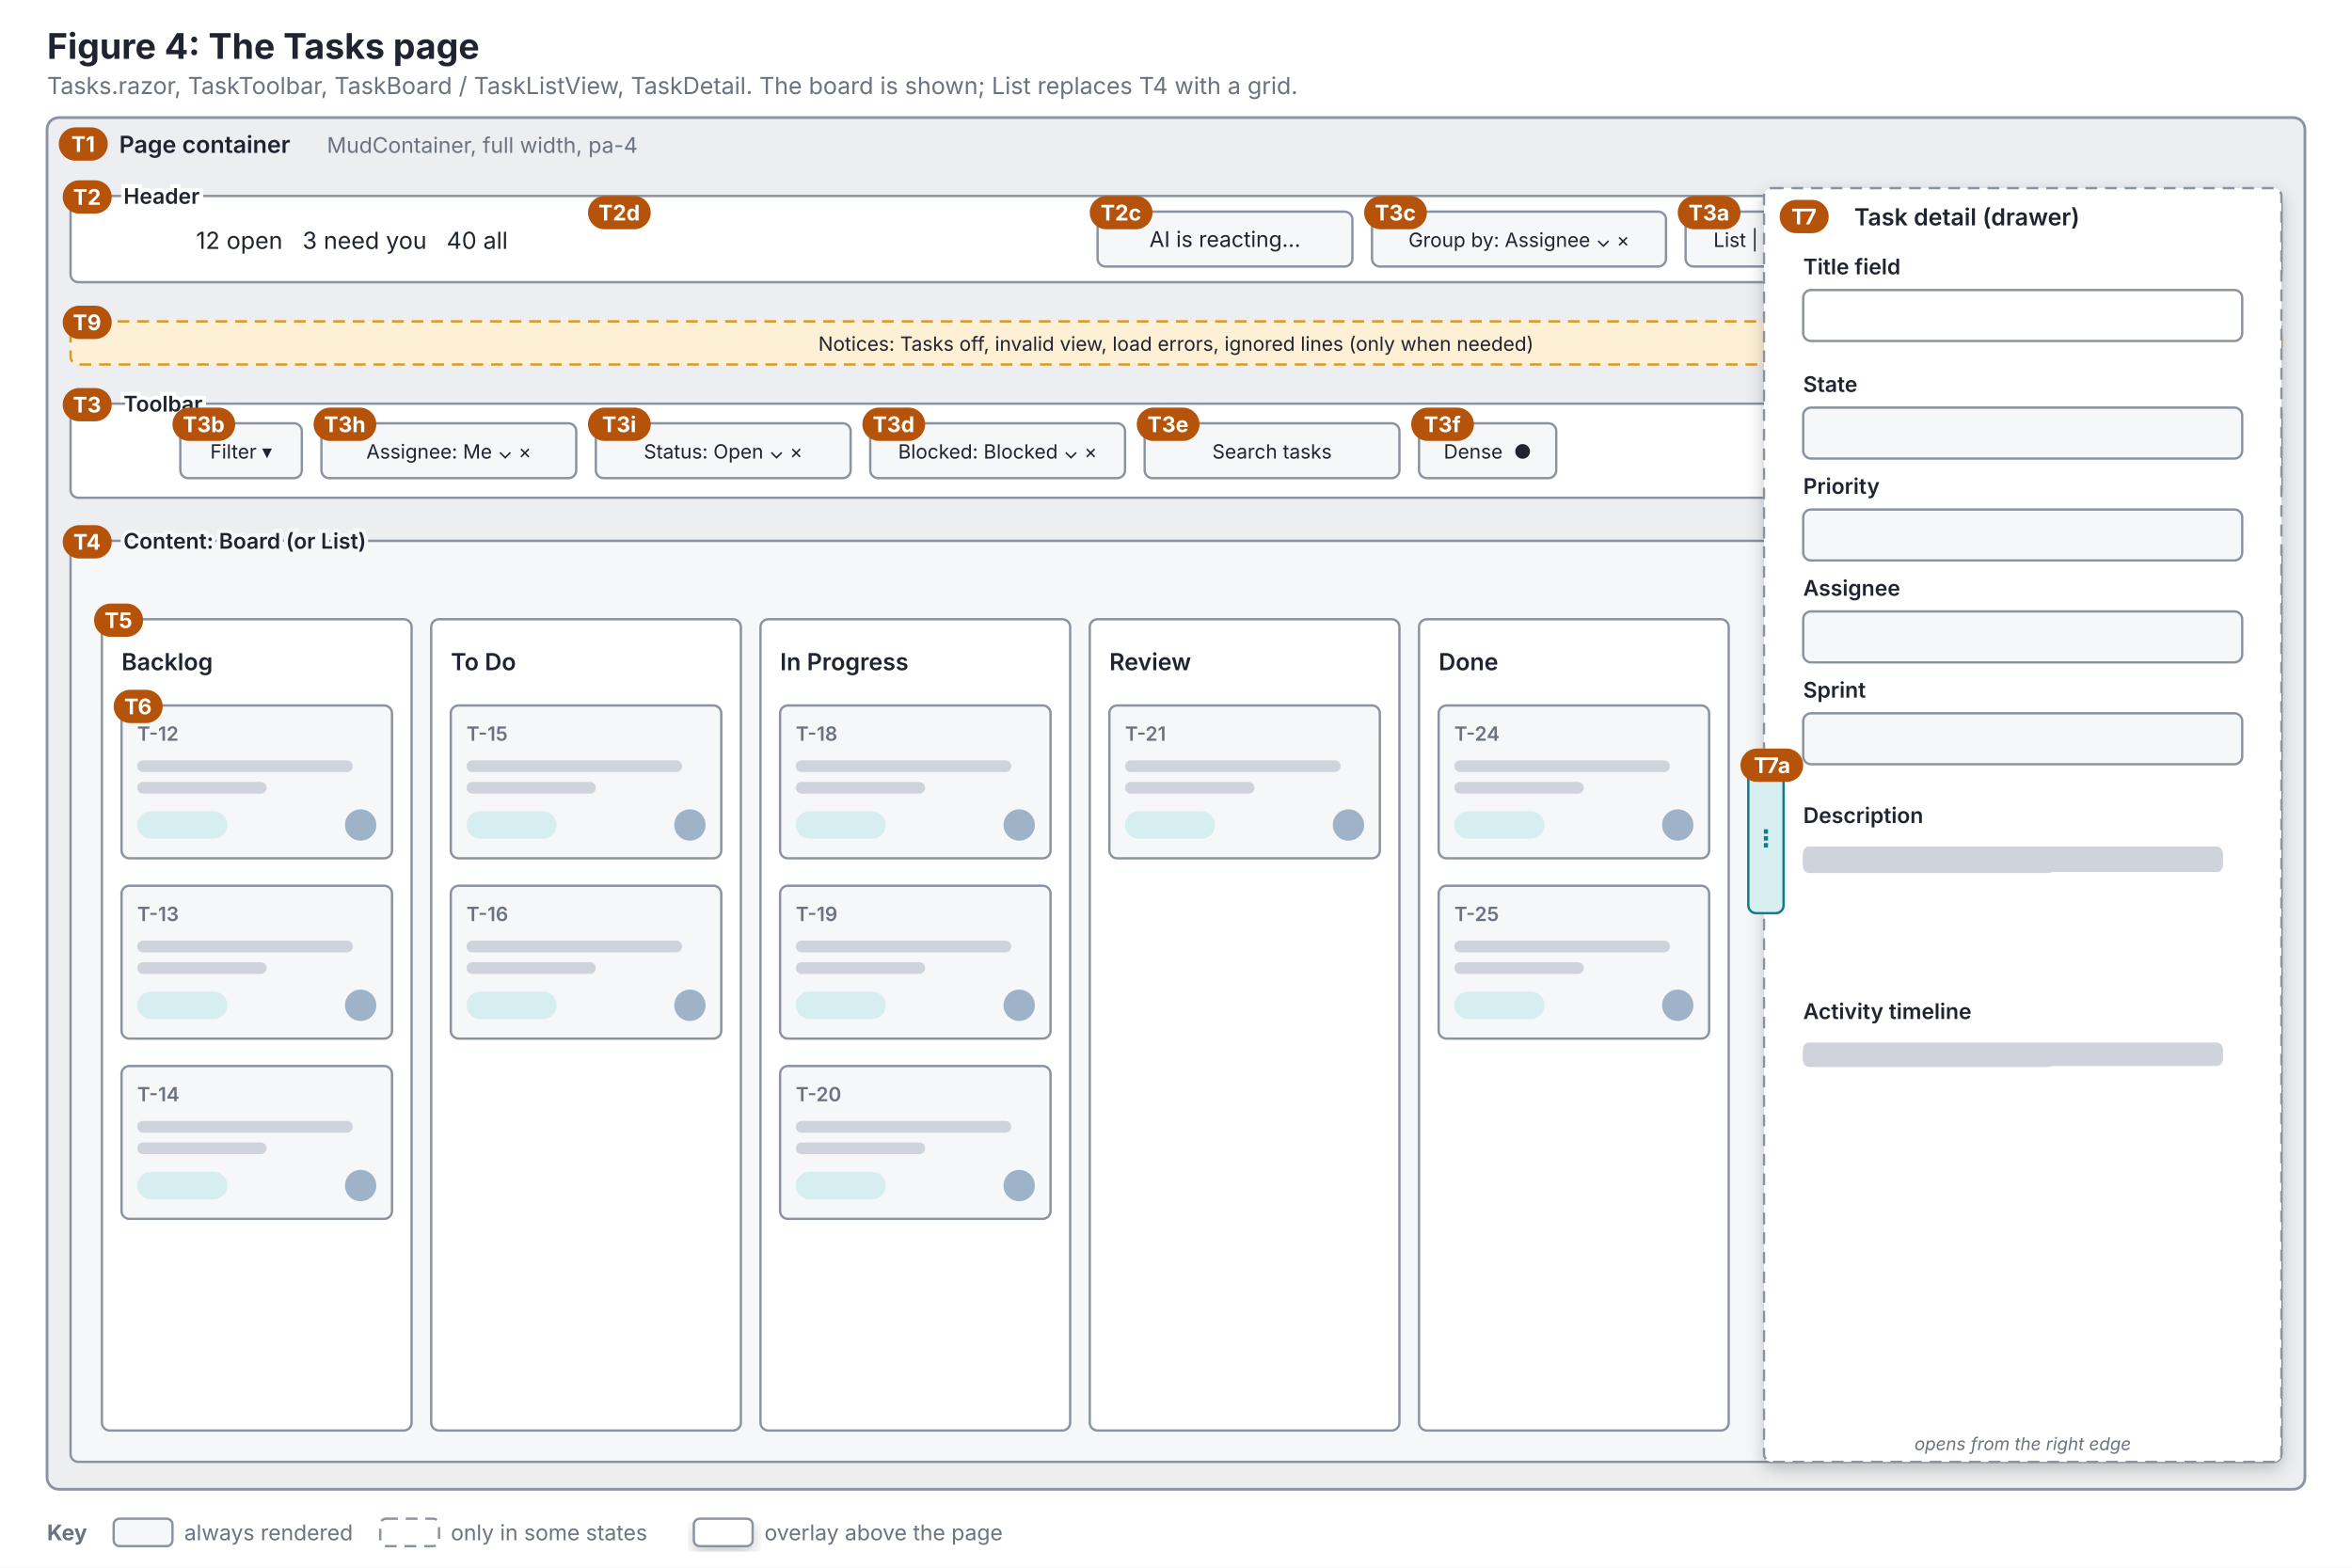
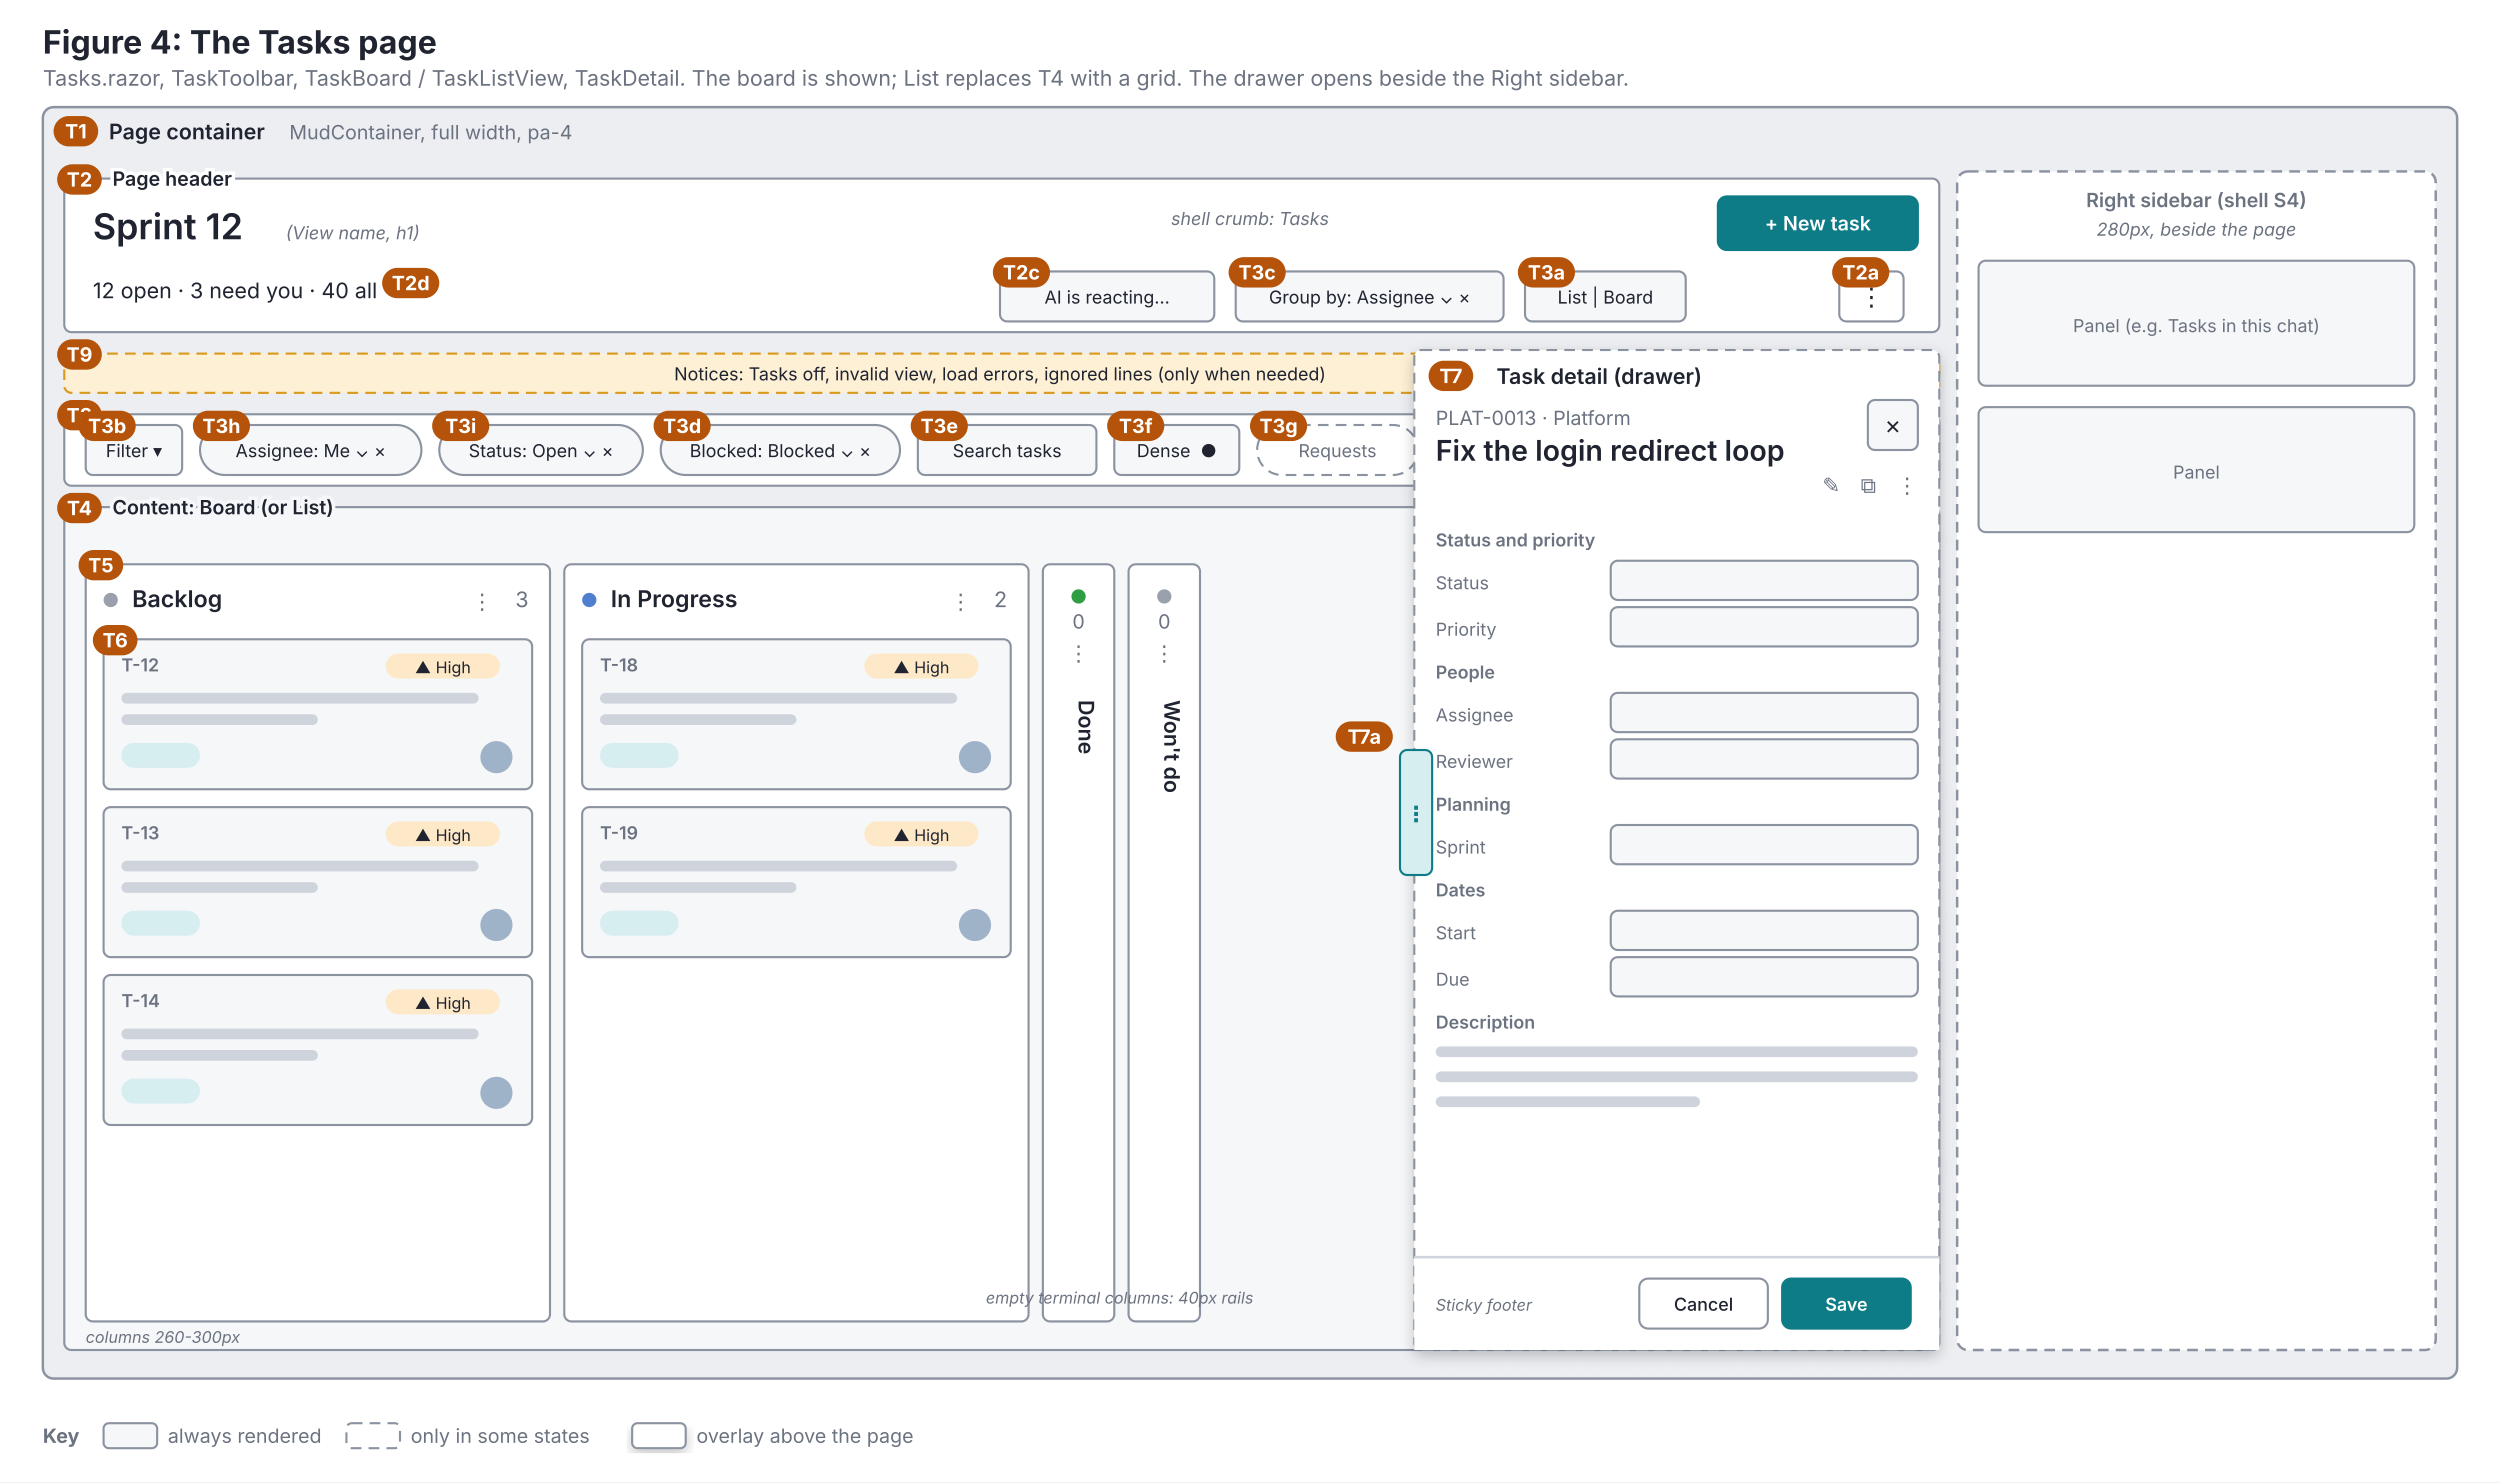
- <svg xmlns="http://www.w3.org/2000/svg" viewBox="0 0 1200 800" width="1200" height="800" font-family="Inter, 'Segoe UI', Helvetica, Arial, sans-serif" xml:space="preserve" style="white-space: pre" role="img" aria-label="Figure 4: The Tasks page">
+ <svg xmlns="http://www.w3.org/2000/svg" viewBox="0 0 1400 830" width="1400" height="830" font-family="Inter, 'Segoe UI', Helvetica, Arial, sans-serif" xml:space="preserve" style="white-space: pre" role="img" aria-label="Figure 4: The Tasks page">
  <defs>
    <filter id="sh" x="-10%" y="-10%" width="125%" height="130%">
      <feDropShadow dx="0" dy="3" stdDeviation="4" flood-color="#000" flood-opacity="0.22" />
    </filter>
    <marker id="ar" viewBox="0 0 10 10" refX="9" refY="5" markerWidth="7" markerHeight="7" orient="auto-start-reverse">
      <path d="M0 0 L10 5 L0 10 z" fill="#6b7280" />
    </marker>
  </defs>
-   <rect width="1200" height="800" fill="#ffffff" />
+   <rect width="1400" height="830" fill="#ffffff" />
  <text x="24" y="30" font-size="18" font-weight="700" fill="#1f2430" text-anchor="start">Figure 4: The Tasks page</text>
-   <text x="24" y="48" font-size="12" font-weight="400" fill="#6b7280" text-anchor="start">Tasks.razor, TaskToolbar, TaskBoard / TaskListView, TaskDetail. The board is shown; List replaces T4 with a grid.</text>
-   <rect x="24" y="60" width="1152" height="700" rx="6" fill="#eceef2" stroke="#8b93a1" stroke-width="1.4" />
+   <text x="24" y="48" font-size="12" font-weight="400" fill="#6b7280" text-anchor="start">Tasks.razor, TaskToolbar, TaskBoard / TaskListView, TaskDetail. The board is shown; List replaces T4 with a grid. The drawer opens beside the Right sidebar.</text>
+   <rect x="24" y="60" width="1352" height="712" rx="6" fill="#eceef2" stroke="#8b93a1" stroke-width="1.4" />
  <rect x="30" y="65" width="25" height="17" rx="8.5" fill="#b45309" />
-   <text x="42.4" y="77.5" font-size="11" font-weight="700" fill="#fff" text-anchor="middle">T1</text>
-   <text x="60.8" y="78" font-size="12" font-weight="600" fill="#1f2430" text-anchor="start">Page container</text>
-   <text x="166.8" y="78" font-size="11" font-weight="400" fill="#6b7280" text-anchor="start">MudContainer, full width, pa-4</text>
-   <rect x="36" y="100" width="1128" height="44" rx="4" fill="#ffffff" stroke="#8b93a1" stroke-width="1.2" />
+   <text x="42.5" y="77.5" font-size="11" font-weight="700" fill="#fff" text-anchor="middle">T1</text>
+   <text x="61" y="78" font-size="12" font-weight="600" fill="#1f2430" text-anchor="start">Page container</text>
+   <text x="162.0" y="78" font-size="11" font-weight="400" fill="#6b7280" text-anchor="start">MudContainer, full width, pa-4</text>
+   <rect x="1096" y="96" width="268" height="660" rx="6" fill="#ffffff" stroke="#8b93a1" stroke-width="1.4" stroke-dasharray="6 4" />
+   <text x="1230" y="116" font-size="11" font-weight="600" fill="#6b7280" text-anchor="middle">Right sidebar (shell S4)</text>
+   <text x="1230" y="132" font-size="10" font-weight="400" fill="#6b7280" text-anchor="middle" font-style="italic">280px, beside the page</text>
+   <rect x="1108" y="146" width="244" height="70" rx="4" fill="#f6f7f9" stroke="#8b93a1" stroke-width="1.2" />
+   <text x="1230" y="186" font-size="10" font-weight="400" fill="#6b7280" text-anchor="middle">Panel (e.g. Tasks in this chat)</text>
+   <rect x="1108" y="228" width="244" height="70" rx="4" fill="#f6f7f9" stroke="#8b93a1" stroke-width="1.2" />
+   <text x="1230" y="268" font-size="10" font-weight="400" fill="#6b7280" text-anchor="middle">Panel</text>
+   <rect x="36" y="100" width="1050" height="86" rx="4" fill="#ffffff" stroke="#8b93a1" stroke-width="1.2" />
  <rect x="32" y="92" width="25" height="17" rx="8.5" fill="#b45309" />
-   <text x="44.4" y="104.5" font-size="11" font-weight="700" fill="#fff" text-anchor="middle">T2</text>
-   <text x="63" y="104" font-size="11" font-weight="600" fill="#1f2430" stroke="#ffffff" stroke-width="4" paint-order="stroke">Header</text>
-   <text x="100" y="127" font-size="12" font-weight="400" fill="#1f2430" text-anchor="start">12 open   3 need you   40 all</text>
-   <rect x="300" y="100" width="32" height="17" rx="8.5" fill="#b45309" />
-   <text x="315.9" y="112.5" font-size="11" font-weight="700" fill="#fff" text-anchor="middle">T2d</text>
-   <rect x="560" y="108" width="130" height="28" rx="4" fill="#f6f7f9" stroke="#8b93a1" stroke-width="1.2" />
-   <text x="625.0" y="126" font-size="11" font-weight="400" fill="#1f2430" text-anchor="middle">AI is reacting…</text>
-   <rect x="556" y="100" width="32" height="17" rx="8.5" fill="#b45309" />
-   <text x="571.9" y="112.5" font-size="11" font-weight="700" fill="#fff" text-anchor="middle">T2c</text>
-   <rect x="700" y="108" width="150" height="28" rx="4" fill="#f6f7f9" stroke="#8b93a1" stroke-width="1.2" />
-   <text x="775.0" y="126" font-size="10" font-weight="400" fill="#1f2430" text-anchor="middle">Group by: Assignee ⌄ ×</text>
-   <rect x="696" y="100" width="32" height="17" rx="8.5" fill="#b45309" />
-   <text x="711.9" y="112.5" font-size="11" font-weight="700" fill="#fff" text-anchor="middle">T3c</text>
-   <rect x="860" y="108" width="90" height="28" rx="4" fill="#f6f7f9" stroke="#8b93a1" stroke-width="1.2" />
-   <text x="905.0" y="126" font-size="10" font-weight="400" fill="#1f2430" text-anchor="middle">List | Kanban</text>
-   <rect x="856" y="100" width="32" height="17" rx="8.5" fill="#b45309" />
-   <text x="871.9" y="112.5" font-size="11" font-weight="700" fill="#fff" text-anchor="middle">T3a</text>
-   <rect x="960" y="108" width="100" height="28" rx="4" fill="#d7e0f7" stroke="#8b93a1" stroke-width="1.2" />
-   <text x="1010.0" y="126" font-size="11" font-weight="700" fill="#1f2430" text-anchor="middle">+ New task</text>
-   <rect x="1070" y="108" width="36" height="28" rx="4" fill="#ffffff" stroke="#8b93a1" stroke-width="1.2" />
-   <text x="1088.0" y="126" font-size="14" font-weight="400" fill="#1f2430" text-anchor="middle">⋮</text>
-   <rect x="1064" y="100" width="32" height="17" rx="8.5" fill="#b45309" />
-   <text x="1079.9" y="112.5" font-size="11" font-weight="700" fill="#fff" text-anchor="middle">T2a</text>
-   <rect x="36" y="164" width="1128" height="22" rx="4" fill="#fdf0d5" stroke="#d99a1e" stroke-width="1.2" stroke-dasharray="6 4" />
-   <text x="600.0" y="179.0" font-size="10" font-weight="400" fill="#1f2430" text-anchor="middle">Notices: Tasks off, invalid view, load errors, ignored lines (only when needed)</text>
-   <rect x="32" y="156" width="25" height="17" rx="8.5" fill="#b45309" />
-   <text x="44.4" y="168.5" font-size="11" font-weight="700" fill="#fff" text-anchor="middle">T9</text>
-   <rect x="36" y="206" width="1128" height="48" rx="4" fill="#ffffff" stroke="#8b93a1" stroke-width="1.2" />
-   <rect x="32" y="198" width="25" height="17" rx="8.5" fill="#b45309" />
-   <text x="44.4" y="210.5" font-size="11" font-weight="700" fill="#fff" text-anchor="middle">T3</text>
-   <text x="63" y="210" font-size="11" font-weight="600" fill="#1f2430" stroke="#ffffff" stroke-width="4" paint-order="stroke">Toolbar</text>
-   <rect x="92" y="216" width="62" height="28" rx="4" fill="#f6f7f9" stroke="#8b93a1" stroke-width="1.2" />
-   <text x="123.0" y="234" font-size="10" font-weight="400" fill="#1f2430" text-anchor="middle">Filter ▾</text>
-   <rect x="88" y="208" width="32" height="17" rx="8.5" fill="#b45309" />
-   <text x="103.9" y="220.5" font-size="11" font-weight="700" fill="#fff" text-anchor="middle">T3b</text>
-   <rect x="164" y="216" width="130" height="28" rx="4" fill="#f6f7f9" stroke="#8b93a1" stroke-width="1.2" />
-   <text x="229.0" y="234" font-size="10" font-weight="400" fill="#1f2430" text-anchor="middle">Assignee: Me ⌄ ×</text>
-   <rect x="160" y="208" width="32" height="17" rx="8.5" fill="#b45309" />
-   <text x="175.9" y="220.5" font-size="11" font-weight="700" fill="#fff" text-anchor="middle">T3h</text>
-   <rect x="304" y="216" width="130" height="28" rx="4" fill="#f6f7f9" stroke="#8b93a1" stroke-width="1.2" />
-   <text x="369.0" y="234" font-size="10" font-weight="400" fill="#1f2430" text-anchor="middle">Status: Open ⌄ ×</text>
-   <rect x="300" y="208" width="32" height="17" rx="8.5" fill="#b45309" />
-   <text x="315.9" y="220.5" font-size="11" font-weight="700" fill="#fff" text-anchor="middle">T3i</text>
-   <rect x="444" y="216" width="130" height="28" rx="4" fill="#f6f7f9" stroke="#8b93a1" stroke-width="1.2" />
-   <text x="509.0" y="234" font-size="10" font-weight="400" fill="#1f2430" text-anchor="middle">Blocked: Blocked ⌄ ×</text>
-   <rect x="440" y="208" width="32" height="17" rx="8.5" fill="#b45309" />
-   <text x="455.9" y="220.5" font-size="11" font-weight="700" fill="#fff" text-anchor="middle">T3d</text>
-   <rect x="584" y="216" width="130" height="28" rx="4" fill="#f6f7f9" stroke="#8b93a1" stroke-width="1.2" />
-   <text x="649.0" y="234" font-size="10" font-weight="400" fill="#1f2430" text-anchor="middle">Search tasks</text>
-   <rect x="580" y="208" width="32" height="17" rx="8.5" fill="#b45309" />
-   <text x="595.9" y="220.5" font-size="11" font-weight="700" fill="#fff" text-anchor="middle">T3e</text>
-   <rect x="724" y="216" width="70" height="28" rx="4" fill="#f6f7f9" stroke="#8b93a1" stroke-width="1.2" />
-   <text x="759.0" y="234" font-size="10" font-weight="400" fill="#1f2430" text-anchor="middle">Dense  ●</text>
-   <rect x="720" y="208" width="32" height="17" rx="8.5" fill="#b45309" />
-   <text x="735.9" y="220.5" font-size="11" font-weight="700" fill="#fff" text-anchor="middle">T3f</text>
-   <rect x="36" y="276" width="1128" height="470" rx="4" fill="#f6f7f9" stroke="#8b93a1" stroke-width="1.2" />
-   <rect x="32" y="268" width="25" height="17" rx="8.5" fill="#b45309" />
-   <text x="44.4" y="280.5" font-size="11" font-weight="700" fill="#fff" text-anchor="middle">T4</text>
-   <text x="63" y="280" font-size="11" font-weight="600" fill="#1f2430" stroke="#f6f7f9" stroke-width="4" paint-order="stroke">Content: Board (or List)</text>
-   <rect x="52" y="316" width="158" height="414" rx="4" fill="#ffffff" stroke="#8b93a1" stroke-width="1.2" />
-   <text x="62" y="342" font-size="12" font-weight="600" fill="#1f2430" text-anchor="start">Backlog</text>
-   <rect x="48" y="308" width="25" height="17" rx="8.5" fill="#b45309" />
-   <text x="60.4" y="320.5" font-size="11" font-weight="700" fill="#fff" text-anchor="middle">T5</text>
-   <rect x="62" y="360" width="138" height="78" rx="4" fill="#f6f7f9" stroke="#8b93a1" stroke-width="1.2" />
-   <rect x="58" y="352" width="25" height="17" rx="8.5" fill="#b45309" />
-   <text x="70.4" y="364.5" font-size="11" font-weight="700" fill="#fff" text-anchor="middle">T6</text>
-   <text x="70" y="378" font-size="10" font-weight="600" fill="#6b7280" text-anchor="start">T-12</text>
-   <rect x="70" y="388" width="110" height="6" rx="3" fill="#cfd4dc" />
-   <rect x="70" y="399" width="66" height="6" rx="3" fill="#cfd4dc" />
-   <rect x="70" y="414" width="46" height="14" rx="7" fill="#d7eef0" stroke="none" stroke-width="1.2" />
-   <circle cx="184" cy="421" r="8" fill="#9fb3c8" stroke="none" stroke-width="1" />
-   <rect x="62" y="452" width="138" height="78" rx="4" fill="#f6f7f9" stroke="#8b93a1" stroke-width="1.2" />
-   <text x="70" y="470" font-size="10" font-weight="600" fill="#6b7280" text-anchor="start">T-13</text>
-   <rect x="70" y="480" width="110" height="6" rx="3" fill="#cfd4dc" />
-   <rect x="70" y="491" width="66" height="6" rx="3" fill="#cfd4dc" />
-   <rect x="70" y="506" width="46" height="14" rx="7" fill="#d7eef0" stroke="none" stroke-width="1.2" />
-   <circle cx="184" cy="513" r="8" fill="#9fb3c8" stroke="none" stroke-width="1" />
-   <rect x="62" y="544" width="138" height="78" rx="4" fill="#f6f7f9" stroke="#8b93a1" stroke-width="1.2" />
-   <text x="70" y="562" font-size="10" font-weight="600" fill="#6b7280" text-anchor="start">T-14</text>
-   <rect x="70" y="572" width="110" height="6" rx="3" fill="#cfd4dc" />
-   <rect x="70" y="583" width="66" height="6" rx="3" fill="#cfd4dc" />
-   <rect x="70" y="598" width="46" height="14" rx="7" fill="#d7eef0" stroke="none" stroke-width="1.2" />
-   <circle cx="184" cy="605" r="8" fill="#9fb3c8" stroke="none" stroke-width="1" />
-   <rect x="220" y="316" width="158" height="414" rx="4" fill="#ffffff" stroke="#8b93a1" stroke-width="1.2" />
-   <text x="230" y="342" font-size="12" font-weight="600" fill="#1f2430" text-anchor="start">To Do</text>
-   <rect x="230" y="360" width="138" height="78" rx="4" fill="#f6f7f9" stroke="#8b93a1" stroke-width="1.2" />
-   <text x="238" y="378" font-size="10" font-weight="600" fill="#6b7280" text-anchor="start">T-15</text>
-   <rect x="238" y="388" width="110" height="6" rx="3" fill="#cfd4dc" />
-   <rect x="238" y="399" width="66" height="6" rx="3" fill="#cfd4dc" />
-   <rect x="238" y="414" width="46" height="14" rx="7" fill="#d7eef0" stroke="none" stroke-width="1.2" />
-   <circle cx="352" cy="421" r="8" fill="#9fb3c8" stroke="none" stroke-width="1" />
-   <rect x="230" y="452" width="138" height="78" rx="4" fill="#f6f7f9" stroke="#8b93a1" stroke-width="1.2" />
-   <text x="238" y="470" font-size="10" font-weight="600" fill="#6b7280" text-anchor="start">T-16</text>
-   <rect x="238" y="480" width="110" height="6" rx="3" fill="#cfd4dc" />
-   <rect x="238" y="491" width="66" height="6" rx="3" fill="#cfd4dc" />
-   <rect x="238" y="506" width="46" height="14" rx="7" fill="#d7eef0" stroke="none" stroke-width="1.2" />
-   <circle cx="352" cy="513" r="8" fill="#9fb3c8" stroke="none" stroke-width="1" />
-   <rect x="388" y="316" width="158" height="414" rx="4" fill="#ffffff" stroke="#8b93a1" stroke-width="1.2" />
-   <text x="398" y="342" font-size="12" font-weight="600" fill="#1f2430" text-anchor="start">In Progress</text>
-   <rect x="398" y="360" width="138" height="78" rx="4" fill="#f6f7f9" stroke="#8b93a1" stroke-width="1.2" />
-   <text x="406" y="378" font-size="10" font-weight="600" fill="#6b7280" text-anchor="start">T-18</text>
-   <rect x="406" y="388" width="110" height="6" rx="3" fill="#cfd4dc" />
-   <rect x="406" y="399" width="66" height="6" rx="3" fill="#cfd4dc" />
-   <rect x="406" y="414" width="46" height="14" rx="7" fill="#d7eef0" stroke="none" stroke-width="1.2" />
-   <circle cx="520" cy="421" r="8" fill="#9fb3c8" stroke="none" stroke-width="1" />
-   <rect x="398" y="452" width="138" height="78" rx="4" fill="#f6f7f9" stroke="#8b93a1" stroke-width="1.2" />
-   <text x="406" y="470" font-size="10" font-weight="600" fill="#6b7280" text-anchor="start">T-19</text>
-   <rect x="406" y="480" width="110" height="6" rx="3" fill="#cfd4dc" />
-   <rect x="406" y="491" width="66" height="6" rx="3" fill="#cfd4dc" />
-   <rect x="406" y="506" width="46" height="14" rx="7" fill="#d7eef0" stroke="none" stroke-width="1.2" />
-   <circle cx="520" cy="513" r="8" fill="#9fb3c8" stroke="none" stroke-width="1" />
-   <rect x="398" y="544" width="138" height="78" rx="4" fill="#f6f7f9" stroke="#8b93a1" stroke-width="1.2" />
-   <text x="406" y="562" font-size="10" font-weight="600" fill="#6b7280" text-anchor="start">T-20</text>
-   <rect x="406" y="572" width="110" height="6" rx="3" fill="#cfd4dc" />
-   <rect x="406" y="583" width="66" height="6" rx="3" fill="#cfd4dc" />
-   <rect x="406" y="598" width="46" height="14" rx="7" fill="#d7eef0" stroke="none" stroke-width="1.2" />
-   <circle cx="520" cy="605" r="8" fill="#9fb3c8" stroke="none" stroke-width="1" />
-   <rect x="556" y="316" width="158" height="414" rx="4" fill="#ffffff" stroke="#8b93a1" stroke-width="1.2" />
-   <text x="566" y="342" font-size="12" font-weight="600" fill="#1f2430" text-anchor="start">Review</text>
-   <rect x="566" y="360" width="138" height="78" rx="4" fill="#f6f7f9" stroke="#8b93a1" stroke-width="1.2" />
-   <text x="574" y="378" font-size="10" font-weight="600" fill="#6b7280" text-anchor="start">T-21</text>
-   <rect x="574" y="388" width="110" height="6" rx="3" fill="#cfd4dc" />
-   <rect x="574" y="399" width="66" height="6" rx="3" fill="#cfd4dc" />
-   <rect x="574" y="414" width="46" height="14" rx="7" fill="#d7eef0" stroke="none" stroke-width="1.2" />
-   <circle cx="688" cy="421" r="8" fill="#9fb3c8" stroke="none" stroke-width="1" />
-   <rect x="724" y="316" width="158" height="414" rx="4" fill="#ffffff" stroke="#8b93a1" stroke-width="1.2" />
-   <text x="734" y="342" font-size="12" font-weight="600" fill="#1f2430" text-anchor="start">Done</text>
-   <rect x="734" y="360" width="138" height="78" rx="4" fill="#f6f7f9" stroke="#8b93a1" stroke-width="1.2" />
-   <text x="742" y="378" font-size="10" font-weight="600" fill="#6b7280" text-anchor="start">T-24</text>
-   <rect x="742" y="388" width="110" height="6" rx="3" fill="#cfd4dc" />
-   <rect x="742" y="399" width="66" height="6" rx="3" fill="#cfd4dc" />
-   <rect x="742" y="414" width="46" height="14" rx="7" fill="#d7eef0" stroke="none" stroke-width="1.2" />
-   <circle cx="856" cy="421" r="8" fill="#9fb3c8" stroke="none" stroke-width="1" />
-   <rect x="734" y="452" width="138" height="78" rx="4" fill="#f6f7f9" stroke="#8b93a1" stroke-width="1.2" />
-   <text x="742" y="470" font-size="10" font-weight="600" fill="#6b7280" text-anchor="start">T-25</text>
-   <rect x="742" y="480" width="110" height="6" rx="3" fill="#cfd4dc" />
-   <rect x="742" y="491" width="66" height="6" rx="3" fill="#cfd4dc" />
-   <rect x="742" y="506" width="46" height="14" rx="7" fill="#d7eef0" stroke="none" stroke-width="1.2" />
-   <circle cx="856" cy="513" r="8" fill="#9fb3c8" stroke="none" stroke-width="1" />
-   <rect x="900" y="96" width="264" height="650" rx="4" fill="#ffffff" stroke="#8b93a1" stroke-width="1.2" stroke-dasharray="6 4" filter="url(#sh)" />
-   <rect x="908" y="102" width="25" height="17" rx="8.5" fill="#b45309" />
-   <text x="920.4" y="114.5" font-size="11" font-weight="700" fill="#fff" text-anchor="middle">T7</text>
-   <text x="946" y="115" font-size="12" font-weight="600" fill="#1f2430" text-anchor="start">Task detail (drawer)</text>
-   <rect x="892" y="390" width="18" height="76" rx="4" fill="#d7eef0" stroke="#0e7c86" stroke-width="1.2" />
-   <rect x="888" y="382" width="32" height="17" rx="8.5" fill="#b45309" />
-   <text x="904.1" y="394.5" font-size="11" font-weight="700" fill="#fff" text-anchor="middle">T7a</text>
-   <text x="901" y="432" font-size="12" font-weight="700" fill="#0e7c86" text-anchor="middle">⋮</text>
-   <text x="920" y="140" font-size="11" font-weight="600" fill="#1f2430" text-anchor="start">Title field</text>
-   <rect x="920" y="148" width="224" height="26" rx="4" fill="#ffffff" stroke="#8b93a1" stroke-width="1.2" />
-   <text x="920" y="200" font-size="11" font-weight="600" fill="#1f2430" text-anchor="start">State</text>
-   <rect x="920" y="208" width="224" height="26" rx="4" fill="#f6f7f9" stroke="#8b93a1" stroke-width="1.2" />
-   <text x="920" y="252" font-size="11" font-weight="600" fill="#1f2430" text-anchor="start">Priority</text>
-   <rect x="920" y="260" width="224" height="26" rx="4" fill="#f6f7f9" stroke="#8b93a1" stroke-width="1.2" />
-   <text x="920" y="304" font-size="11" font-weight="600" fill="#1f2430" text-anchor="start">Assignee</text>
-   <rect x="920" y="312" width="224" height="26" rx="4" fill="#f6f7f9" stroke="#8b93a1" stroke-width="1.2" />
-   <text x="920" y="356" font-size="11" font-weight="600" fill="#1f2430" text-anchor="start">Sprint</text>
-   <rect x="920" y="364" width="224" height="26" rx="4" fill="#f6f7f9" stroke="#8b93a1" stroke-width="1.2" />
-   <text x="920" y="420" font-size="11" font-weight="600" fill="#1f2430" text-anchor="start">Description</text>
-   <rect x="920" y="432.0" width="214" height="11" rx="3" fill="#cfd4dc" />
-   <rect x="920" y="432.5" width="214" height="11" rx="3" fill="#cfd4dc" />
-   <rect x="920" y="433.0" width="214" height="11" rx="3" fill="#cfd4dc" />
-   <rect x="920" y="433.5" width="214" height="11" rx="3" fill="#cfd4dc" />
-   <rect x="920" y="434.0" width="214" height="11" rx="3" fill="#cfd4dc" />
-   <rect x="920" y="434.5" width="128" height="11" rx="3" fill="#cfd4dc" />
-   <text x="920" y="520" font-size="11" font-weight="600" fill="#1f2430" text-anchor="start">Activity timeline</text>
-   <rect x="920" y="532.0" width="214" height="11" rx="3" fill="#cfd4dc" />
-   <rect x="920" y="532.5" width="214" height="11" rx="3" fill="#cfd4dc" />
-   <rect x="920" y="533.0" width="214" height="11" rx="3" fill="#cfd4dc" />
-   <rect x="920" y="533.5" width="128" height="11" rx="3" fill="#cfd4dc" />
-   <text x="1032" y="740" font-size="9" font-weight="400" fill="#6b7280" text-anchor="middle" font-style="italic">opens from the right edge</text>
-   <text x="24" y="786" font-size="11" font-weight="700" fill="#6b7280" text-anchor="start">Key</text>
-   <rect x="58" y="775" width="30" height="14" rx="3" fill="#f6f7f9" stroke="#8b93a1" stroke-width="1.2" />
-   <text x="94" y="786" font-size="11" font-weight="400" fill="#6b7280" text-anchor="start">always rendered</text>
-   <rect x="194" y="775" width="30" height="14" rx="3" fill="#ffffff" stroke="#8b93a1" stroke-width="1.2" stroke-dasharray="6 4" />
-   <text x="230" y="786" font-size="11" font-weight="400" fill="#6b7280" text-anchor="start">only in some states</text>
-   <rect x="354" y="775" width="30" height="14" rx="3" fill="#ffffff" stroke="#8b93a1" stroke-width="1.2" filter="url(#sh)" />
-   <text x="390" y="786" font-size="11" font-weight="400" fill="#6b7280" text-anchor="start">overlay above the page</text>
+   <text x="44.5" y="104.5" font-size="11" font-weight="700" fill="#fff" text-anchor="middle">T2</text>
+   <text x="63" y="104" font-size="11" font-weight="600" fill="#1f2430" text-anchor="start" stroke="#ffffff" stroke-width="4" paint-order="stroke">Page header</text>
+   <text x="52" y="134" font-size="20" font-weight="600" fill="#1f2430" text-anchor="start">Sprint 12</text>
+   <text x="160" y="134" font-size="10" font-weight="400" fill="#6b7280" text-anchor="start" font-style="italic">(View name, h1)</text>
+   <rect x="962" y="110" width="112" height="30" rx="5" fill="#0e7c86" stroke="#0e7c86" stroke-width="1.2" />
+   <text x="1018" y="129" font-size="11" font-weight="600" fill="#fff" text-anchor="middle">+ New task</text>
+   <text x="700" y="126" font-size="10" font-weight="400" fill="#6b7280" text-anchor="middle" font-style="italic">shell crumb: Tasks</text>
+   <text x="52" y="167" font-size="12" font-weight="400" fill="#1f2430" text-anchor="start">12 open · 3 need you · 40 all</text>
+   <rect x="214" y="150" width="32" height="17" rx="8.5" fill="#b45309" />
+   <text x="230.0" y="162.5" font-size="11" font-weight="700" fill="#fff" text-anchor="middle">T2d</text>
+   <rect x="560" y="152" width="120" height="28" rx="4" fill="#f6f7f9" stroke="#8b93a1" stroke-width="1.2" />
+   <text x="620" y="170" font-size="10" font-weight="400" fill="#1f2430" text-anchor="middle">AI is reacting…</text>
+   <rect x="556" y="144" width="32" height="17" rx="8.5" fill="#b45309" />
+   <text x="572.0" y="156.5" font-size="11" font-weight="700" fill="#fff" text-anchor="middle">T2c</text>
+   <rect x="692" y="152" width="150" height="28" rx="4" fill="#f6f7f9" stroke="#8b93a1" stroke-width="1.2" />
+   <text x="767" y="170" font-size="10" font-weight="400" fill="#1f2430" text-anchor="middle">Group by: Assignee ⌄ ×</text>
+   <rect x="688" y="144" width="32" height="17" rx="8.5" fill="#b45309" />
+   <text x="704.0" y="156.5" font-size="11" font-weight="700" fill="#fff" text-anchor="middle">T3c</text>
+   <rect x="854" y="152" width="90" height="28" rx="4" fill="#f6f7f9" stroke="#8b93a1" stroke-width="1.2" />
+   <text x="899" y="170" font-size="10" font-weight="400" fill="#1f2430" text-anchor="middle">List | Board</text>
+   <rect x="850" y="144" width="32" height="17" rx="8.5" fill="#b45309" />
+   <text x="866.0" y="156.5" font-size="11" font-weight="700" fill="#fff" text-anchor="middle">T3a</text>
+   <rect x="1030" y="152" width="36" height="28" rx="4" fill="#ffffff" stroke="#8b93a1" stroke-width="1.2" />
+   <text x="1048" y="171" font-size="14" font-weight="400" fill="#1f2430" text-anchor="middle">⋮</text>
+   <rect x="1026" y="144" width="32" height="17" rx="8.5" fill="#b45309" />
+   <text x="1042.0" y="156.5" font-size="11" font-weight="700" fill="#fff" text-anchor="middle">T2a</text>
+   <rect x="36" y="198" width="1050" height="22" rx="4" fill="#fdf0d5" stroke="#d99a1e" stroke-width="1.2" stroke-dasharray="6 4" />
+   <text x="560" y="213" font-size="10" font-weight="400" fill="#1f2430" text-anchor="middle">Notices: Tasks off, invalid view, load errors, ignored lines (only when needed)</text>
+   <rect x="32" y="190" width="25" height="17" rx="8.5" fill="#b45309" />
+   <text x="44.5" y="202.5" font-size="11" font-weight="700" fill="#fff" text-anchor="middle">T9</text>
+   <rect x="36" y="232" width="1050" height="40" rx="4" fill="#ffffff" stroke="#8b93a1" stroke-width="1.2" />
+   <rect x="32" y="224" width="25" height="17" rx="8.5" fill="#b45309" />
+   <text x="44.5" y="236.5" font-size="11" font-weight="700" fill="#fff" text-anchor="middle">T3</text>
+   <rect x="48" y="238" width="54" height="28" rx="4" fill="#f6f7f9" stroke="#8b93a1" stroke-width="1.2" />
+   <text x="75.0" y="256" font-size="10" font-weight="400" fill="#1f2430" text-anchor="middle">Filter ▾</text>
+   <rect x="44" y="230" width="32" height="17" rx="8.5" fill="#b45309" />
+   <text x="60.0" y="242.5" font-size="11" font-weight="700" fill="#fff" text-anchor="middle">T3b</text>
+   <rect x="112" y="238" width="124" height="28" rx="14" fill="#f6f7f9" stroke="#8b93a1" stroke-width="1.2" />
+   <text x="174.0" y="256" font-size="10" font-weight="400" fill="#1f2430" text-anchor="middle">Assignee: Me ⌄ ×</text>
+   <rect x="108" y="230" width="32" height="17" rx="8.5" fill="#b45309" />
+   <text x="124.0" y="242.5" font-size="11" font-weight="700" fill="#fff" text-anchor="middle">T3h</text>
+   <rect x="246" y="238" width="114" height="28" rx="14" fill="#f6f7f9" stroke="#8b93a1" stroke-width="1.2" />
+   <text x="303.0" y="256" font-size="10" font-weight="400" fill="#1f2430" text-anchor="middle">Status: Open ⌄ ×</text>
+   <rect x="242" y="230" width="32" height="17" rx="8.5" fill="#b45309" />
+   <text x="258.0" y="242.5" font-size="11" font-weight="700" fill="#fff" text-anchor="middle">T3i</text>
+   <rect x="370" y="238" width="134" height="28" rx="14" fill="#f6f7f9" stroke="#8b93a1" stroke-width="1.2" />
+   <text x="437.0" y="256" font-size="10" font-weight="400" fill="#1f2430" text-anchor="middle">Blocked: Blocked ⌄ ×</text>
+   <rect x="366" y="230" width="32" height="17" rx="8.5" fill="#b45309" />
+   <text x="382.0" y="242.5" font-size="11" font-weight="700" fill="#fff" text-anchor="middle">T3d</text>
+   <rect x="514" y="238" width="100" height="28" rx="4" fill="#f6f7f9" stroke="#8b93a1" stroke-width="1.2" />
+   <text x="564.0" y="256" font-size="10" font-weight="400" fill="#1f2430" text-anchor="middle">Search tasks</text>
+   <rect x="510" y="230" width="32" height="17" rx="8.5" fill="#b45309" />
+   <text x="526.0" y="242.5" font-size="11" font-weight="700" fill="#fff" text-anchor="middle">T3e</text>
+   <rect x="624" y="238" width="70" height="28" rx="4" fill="#f6f7f9" stroke="#8b93a1" stroke-width="1.2" />
+   <text x="659.0" y="256" font-size="10" font-weight="400" fill="#1f2430" text-anchor="middle">Dense  ●</text>
+   <rect x="620" y="230" width="32" height="17" rx="8.5" fill="#b45309" />
+   <text x="636.0" y="242.5" font-size="11" font-weight="700" fill="#fff" text-anchor="middle">T3f</text>
+   <rect x="704" y="238" width="90" height="28" rx="14" fill="#ffffff" stroke="#8b93a1" stroke-width="1.2" stroke-dasharray="6 4" />
+   <text x="749" y="256" font-size="10" font-weight="400" fill="#6b7280" text-anchor="middle">Requests</text>
+   <rect x="700" y="230" width="32" height="17" rx="8.5" fill="#b45309" />
+   <text x="716.0" y="242.5" font-size="11" font-weight="700" fill="#fff" text-anchor="middle">T3g</text>
+   <rect x="36" y="284" width="1050" height="472" rx="4" fill="#f6f7f9" stroke="#8b93a1" stroke-width="1.2" />
+   <rect x="32" y="276" width="25" height="17" rx="8.5" fill="#b45309" />
+   <text x="44.5" y="288.5" font-size="11" font-weight="700" fill="#fff" text-anchor="middle">T4</text>
+   <text x="63" y="288" font-size="11" font-weight="600" fill="#1f2430" text-anchor="start" stroke="#f6f7f9" stroke-width="4" paint-order="stroke">Content: Board (or List)</text>
+   <rect x="48" y="316" width="260" height="424" rx="4" fill="#ffffff" stroke="#8b93a1" stroke-width="1.2" />
+   <circle cx="62" cy="336" r="4" fill="#9aa1ad" stroke="none" stroke-width="1" />
+   <text x="74" y="340" font-size="13" font-weight="600" fill="#1f2430" text-anchor="start">Backlog</text>
+   <text x="296" y="340" font-size="12" font-weight="400" fill="#6b7280" text-anchor="end">3</text>
+   <text x="276" y="341" font-size="12" font-weight="400" fill="#6b7280" text-anchor="end">⋮</text>
+   <rect x="58" y="358" width="240" height="84" rx="4" fill="#f6f7f9" stroke="#8b93a1" stroke-width="1.2" />
+   <text x="68" y="376" font-size="10" font-weight="600" fill="#6b7280" text-anchor="start">T-12</text>
+   <rect x="216" y="366" width="64" height="14" rx="7" fill="#fde8c8" stroke="none" />
+   <text x="248" y="377" font-size="9" font-weight="400" fill="#1f2430" text-anchor="middle">▲ High</text>
+   <rect x="68" y="388" width="200" height="6" rx="3" fill="#cfd4dc" stroke="none" />
+   <rect x="68" y="400" width="110" height="6" rx="3" fill="#cfd4dc" stroke="none" />
+   <rect x="68" y="416" width="44" height="14" rx="7" fill="#d7eef0" stroke="none" />
+   <circle cx="278" cy="424" r="9" fill="#9fb3c8" stroke="none" stroke-width="1" />
+   <rect x="58" y="452" width="240" height="84" rx="4" fill="#f6f7f9" stroke="#8b93a1" stroke-width="1.2" />
+   <text x="68" y="470" font-size="10" font-weight="600" fill="#6b7280" text-anchor="start">T-13</text>
+   <rect x="216" y="460" width="64" height="14" rx="7" fill="#fde8c8" stroke="none" />
+   <text x="248" y="471" font-size="9" font-weight="400" fill="#1f2430" text-anchor="middle">▲ High</text>
+   <rect x="68" y="482" width="200" height="6" rx="3" fill="#cfd4dc" stroke="none" />
+   <rect x="68" y="494" width="110" height="6" rx="3" fill="#cfd4dc" stroke="none" />
+   <rect x="68" y="510" width="44" height="14" rx="7" fill="#d7eef0" stroke="none" />
+   <circle cx="278" cy="518" r="9" fill="#9fb3c8" stroke="none" stroke-width="1" />
+   <rect x="58" y="546" width="240" height="84" rx="4" fill="#f6f7f9" stroke="#8b93a1" stroke-width="1.2" />
+   <text x="68" y="564" font-size="10" font-weight="600" fill="#6b7280" text-anchor="start">T-14</text>
+   <rect x="216" y="554" width="64" height="14" rx="7" fill="#fde8c8" stroke="none" />
+   <text x="248" y="565" font-size="9" font-weight="400" fill="#1f2430" text-anchor="middle">▲ High</text>
+   <rect x="68" y="576" width="200" height="6" rx="3" fill="#cfd4dc" stroke="none" />
+   <rect x="68" y="588" width="110" height="6" rx="3" fill="#cfd4dc" stroke="none" />
+   <rect x="68" y="604" width="44" height="14" rx="7" fill="#d7eef0" stroke="none" />
+   <circle cx="278" cy="612" r="9" fill="#9fb3c8" stroke="none" stroke-width="1" />
+   <rect x="44" y="308" width="25" height="17" rx="8.5" fill="#b45309" />
+   <text x="56.5" y="320.5" font-size="11" font-weight="700" fill="#fff" text-anchor="middle">T5</text>
+   <rect x="52" y="350" width="25" height="17" rx="8.5" fill="#b45309" />
+   <text x="64.5" y="362.5" font-size="11" font-weight="700" fill="#fff" text-anchor="middle">T6</text>
+   <rect x="316" y="316" width="260" height="424" rx="4" fill="#ffffff" stroke="#8b93a1" stroke-width="1.2" />
+   <circle cx="330" cy="336" r="4" fill="#4f7fd1" stroke="none" stroke-width="1" />
+   <text x="342" y="340" font-size="13" font-weight="600" fill="#1f2430" text-anchor="start">In Progress</text>
+   <text x="564" y="340" font-size="12" font-weight="400" fill="#6b7280" text-anchor="end">2</text>
+   <text x="544" y="341" font-size="12" font-weight="400" fill="#6b7280" text-anchor="end">⋮</text>
+   <rect x="326" y="358" width="240" height="84" rx="4" fill="#f6f7f9" stroke="#8b93a1" stroke-width="1.2" />
+   <text x="336" y="376" font-size="10" font-weight="600" fill="#6b7280" text-anchor="start">T-18</text>
+   <rect x="484" y="366" width="64" height="14" rx="7" fill="#fde8c8" stroke="none" />
+   <text x="516" y="377" font-size="9" font-weight="400" fill="#1f2430" text-anchor="middle">▲ High</text>
+   <rect x="336" y="388" width="200" height="6" rx="3" fill="#cfd4dc" stroke="none" />
+   <rect x="336" y="400" width="110" height="6" rx="3" fill="#cfd4dc" stroke="none" />
+   <rect x="336" y="416" width="44" height="14" rx="7" fill="#d7eef0" stroke="none" />
+   <circle cx="546" cy="424" r="9" fill="#9fb3c8" stroke="none" stroke-width="1" />
+   <rect x="326" y="452" width="240" height="84" rx="4" fill="#f6f7f9" stroke="#8b93a1" stroke-width="1.2" />
+   <text x="336" y="470" font-size="10" font-weight="600" fill="#6b7280" text-anchor="start">T-19</text>
+   <rect x="484" y="460" width="64" height="14" rx="7" fill="#fde8c8" stroke="none" />
+   <text x="516" y="471" font-size="9" font-weight="400" fill="#1f2430" text-anchor="middle">▲ High</text>
+   <rect x="336" y="482" width="200" height="6" rx="3" fill="#cfd4dc" stroke="none" />
+   <rect x="336" y="494" width="110" height="6" rx="3" fill="#cfd4dc" stroke="none" />
+   <rect x="336" y="510" width="44" height="14" rx="7" fill="#d7eef0" stroke="none" />
+   <circle cx="546" cy="518" r="9" fill="#9fb3c8" stroke="none" stroke-width="1" />
+   <rect x="584" y="316" width="40" height="424" rx="4" fill="#ffffff" stroke="#8b93a1" stroke-width="1.2" />
+   <circle cx="604" cy="334" r="4" fill="#2e9e44" stroke="none" stroke-width="1" />
+   <text x="604" y="352" font-size="11" font-weight="400" fill="#6b7280" text-anchor="middle">0</text>
+   <text x="604" y="370" font-size="12" font-weight="400" fill="#6b7280" text-anchor="middle">⋮</text>
+   <text x="604" y="392" font-size="12" font-weight="600" fill="#1f2430" text-anchor="start" transform="rotate(90 604 392)">Done</text>
+   <rect x="632" y="316" width="40" height="424" rx="4" fill="#ffffff" stroke="#8b93a1" stroke-width="1.2" />
+   <circle cx="652" cy="334" r="4" fill="#9aa1ad" stroke="none" stroke-width="1" />
+   <text x="652" y="352" font-size="11" font-weight="400" fill="#6b7280" text-anchor="middle">0</text>
+   <text x="652" y="370" font-size="12" font-weight="400" fill="#6b7280" text-anchor="middle">⋮</text>
+   <text x="652" y="392" font-size="12" font-weight="600" fill="#1f2430" text-anchor="start" transform="rotate(90 652 392)">Won't do</text>
+   <text x="627" y="730" font-size="9" font-weight="400" fill="#6b7280" text-anchor="middle" font-style="italic">empty terminal columns: 40px rails</text>
+   <text x="745" y="760" font-size="9" font-weight="400" fill="#1f2430" text-anchor="start" />
+   <text x="48" y="752" font-size="9" font-weight="400" fill="#6b7280" text-anchor="start" font-style="italic">columns 260-300px</text>
+   <rect x="792" y="196" width="294" height="560" rx="4" fill="#ffffff" stroke="#8b93a1" stroke-width="1.2" stroke-dasharray="6 4" filter="url(#sh)" />
+   <rect x="800" y="202" width="25" height="17" rx="8.5" fill="#b45309" />
+   <text x="812.5" y="214.5" font-size="11" font-weight="700" fill="#fff" text-anchor="middle">T7</text>
+   <text x="838" y="215" font-size="12" font-weight="600" fill="#1f2430" text-anchor="start">Task detail (drawer)</text>
+   <rect x="784" y="420" width="18" height="70" rx="4" fill="#d7eef0" stroke="#0e7c86" stroke-width="1.2" />
+   <text x="793" y="460" font-size="12" font-weight="700" fill="#0e7c86" text-anchor="middle">⋮</text>
+   <rect x="748" y="404" width="32" height="17" rx="8.5" fill="#b45309" />
+   <text x="764.0" y="416.5" font-size="11" font-weight="700" fill="#fff" text-anchor="middle">T7a</text>
+   <text x="804" y="238" font-size="11" font-weight="400" fill="#6b7280" text-anchor="start">PLAT-0013 · Platform</text>
+   <text x="804" y="258" font-size="16" font-weight="600" fill="#1f2430" text-anchor="start">Fix the login redirect loop</text>
+   <rect x="1046" y="224" width="28" height="28" rx="4" fill="#f6f7f9" stroke="#8b93a1" stroke-width="1.2" />
+   <text x="1060" y="243" font-size="11" font-weight="400" fill="#1f2430" text-anchor="middle">✕</text>
+   <text x="1074" y="276" font-size="12" font-weight="400" fill="#6b7280" text-anchor="end">✎   ⧉   ⋮</text>
+   <text x="804" y="306" font-size="10" font-weight="600" fill="#6b7280" text-anchor="start">Status and priority</text>
+   <text x="804" y="330" font-size="10" font-weight="400" fill="#6b7280" text-anchor="start">Status</text>
+   <rect x="902" y="314" width="172" height="22" rx="4" fill="#f6f7f9" stroke="#8b93a1" stroke-width="1.2" />
+   <text x="804" y="356" font-size="10" font-weight="400" fill="#6b7280" text-anchor="start">Priority</text>
+   <rect x="902" y="340" width="172" height="22" rx="4" fill="#f6f7f9" stroke="#8b93a1" stroke-width="1.2" />
+   <text x="804" y="380" font-size="10" font-weight="600" fill="#6b7280" text-anchor="start">People</text>
+   <text x="804" y="404" font-size="10" font-weight="400" fill="#6b7280" text-anchor="start">Assignee</text>
+   <rect x="902" y="388" width="172" height="22" rx="4" fill="#f6f7f9" stroke="#8b93a1" stroke-width="1.2" />
+   <text x="804" y="430" font-size="10" font-weight="400" fill="#6b7280" text-anchor="start">Reviewer</text>
+   <rect x="902" y="414" width="172" height="22" rx="4" fill="#f6f7f9" stroke="#8b93a1" stroke-width="1.2" />
+   <text x="804" y="454" font-size="10" font-weight="600" fill="#6b7280" text-anchor="start">Planning</text>
+   <text x="804" y="478" font-size="10" font-weight="400" fill="#6b7280" text-anchor="start">Sprint</text>
+   <rect x="902" y="462" width="172" height="22" rx="4" fill="#f6f7f9" stroke="#8b93a1" stroke-width="1.2" />
+   <text x="804" y="502" font-size="10" font-weight="600" fill="#6b7280" text-anchor="start">Dates</text>
+   <text x="804" y="526" font-size="10" font-weight="400" fill="#6b7280" text-anchor="start">Start</text>
+   <rect x="902" y="510" width="172" height="22" rx="4" fill="#f6f7f9" stroke="#8b93a1" stroke-width="1.2" />
+   <text x="804" y="552" font-size="10" font-weight="400" fill="#6b7280" text-anchor="start">Due</text>
+   <rect x="902" y="536" width="172" height="22" rx="4" fill="#f6f7f9" stroke="#8b93a1" stroke-width="1.2" />
+   <text x="804" y="576" font-size="10" font-weight="600" fill="#6b7280" text-anchor="start">Description</text>
+   <rect x="804" y="586" width="270" height="6" rx="3" fill="#cfd4dc" stroke="none" />
+   <rect x="804" y="600" width="270" height="6" rx="3" fill="#cfd4dc" stroke="none" />
+   <rect x="804" y="614" width="148" height="6" rx="3" fill="#cfd4dc" stroke="none" />
+   <rect x="792" y="704" width="294" height="52" rx="0" fill="#ffffff" stroke="none" />
+   <line x1="792" y1="704" x2="1086" y2="704" stroke="#cfd4dc" stroke-width="1.4" />
+   <rect x="918" y="716" width="72" height="28" rx="5" fill="#ffffff" stroke="#8b93a1" stroke-width="1.2" />
+   <text x="954.0" y="734.0" font-size="10" font-weight="500" fill="#1f2430" text-anchor="middle">Cancel</text>
+   <rect x="998" y="716" width="72" height="28" rx="5" fill="#0e7c86" stroke="#0e7c86" stroke-width="1.2" />
+   <text x="1034.0" y="734.0" font-size="10" font-weight="600" fill="#fff" text-anchor="middle">Save</text>
+   <text x="804" y="734" font-size="9" font-weight="400" fill="#6b7280" text-anchor="start" font-style="italic">Sticky footer</text>
+   <text x="24" y="808" font-size="11" font-weight="700" fill="#6b7280" text-anchor="start">Key</text>
+   <rect x="58" y="797" width="30" height="14" rx="3" fill="#f6f7f9" stroke="#8b93a1" stroke-width="1.2" />
+   <text x="94" y="808" font-size="11" font-weight="400" fill="#6b7280" text-anchor="start">always rendered</text>
+   <rect x="194" y="797" width="30" height="14" rx="3" fill="#ffffff" stroke="#8b93a1" stroke-width="1.2" stroke-dasharray="6 4" />
+   <text x="230" y="808" font-size="11" font-weight="400" fill="#6b7280" text-anchor="start">only in some states</text>
+   <rect x="354" y="797" width="30" height="14" rx="3" fill="#ffffff" stroke="#8b93a1" stroke-width="1.2" filter="url(#sh)" />
+   <text x="390" y="808" font-size="11" font-weight="400" fill="#6b7280" text-anchor="start">overlay above the page</text>
</svg>
